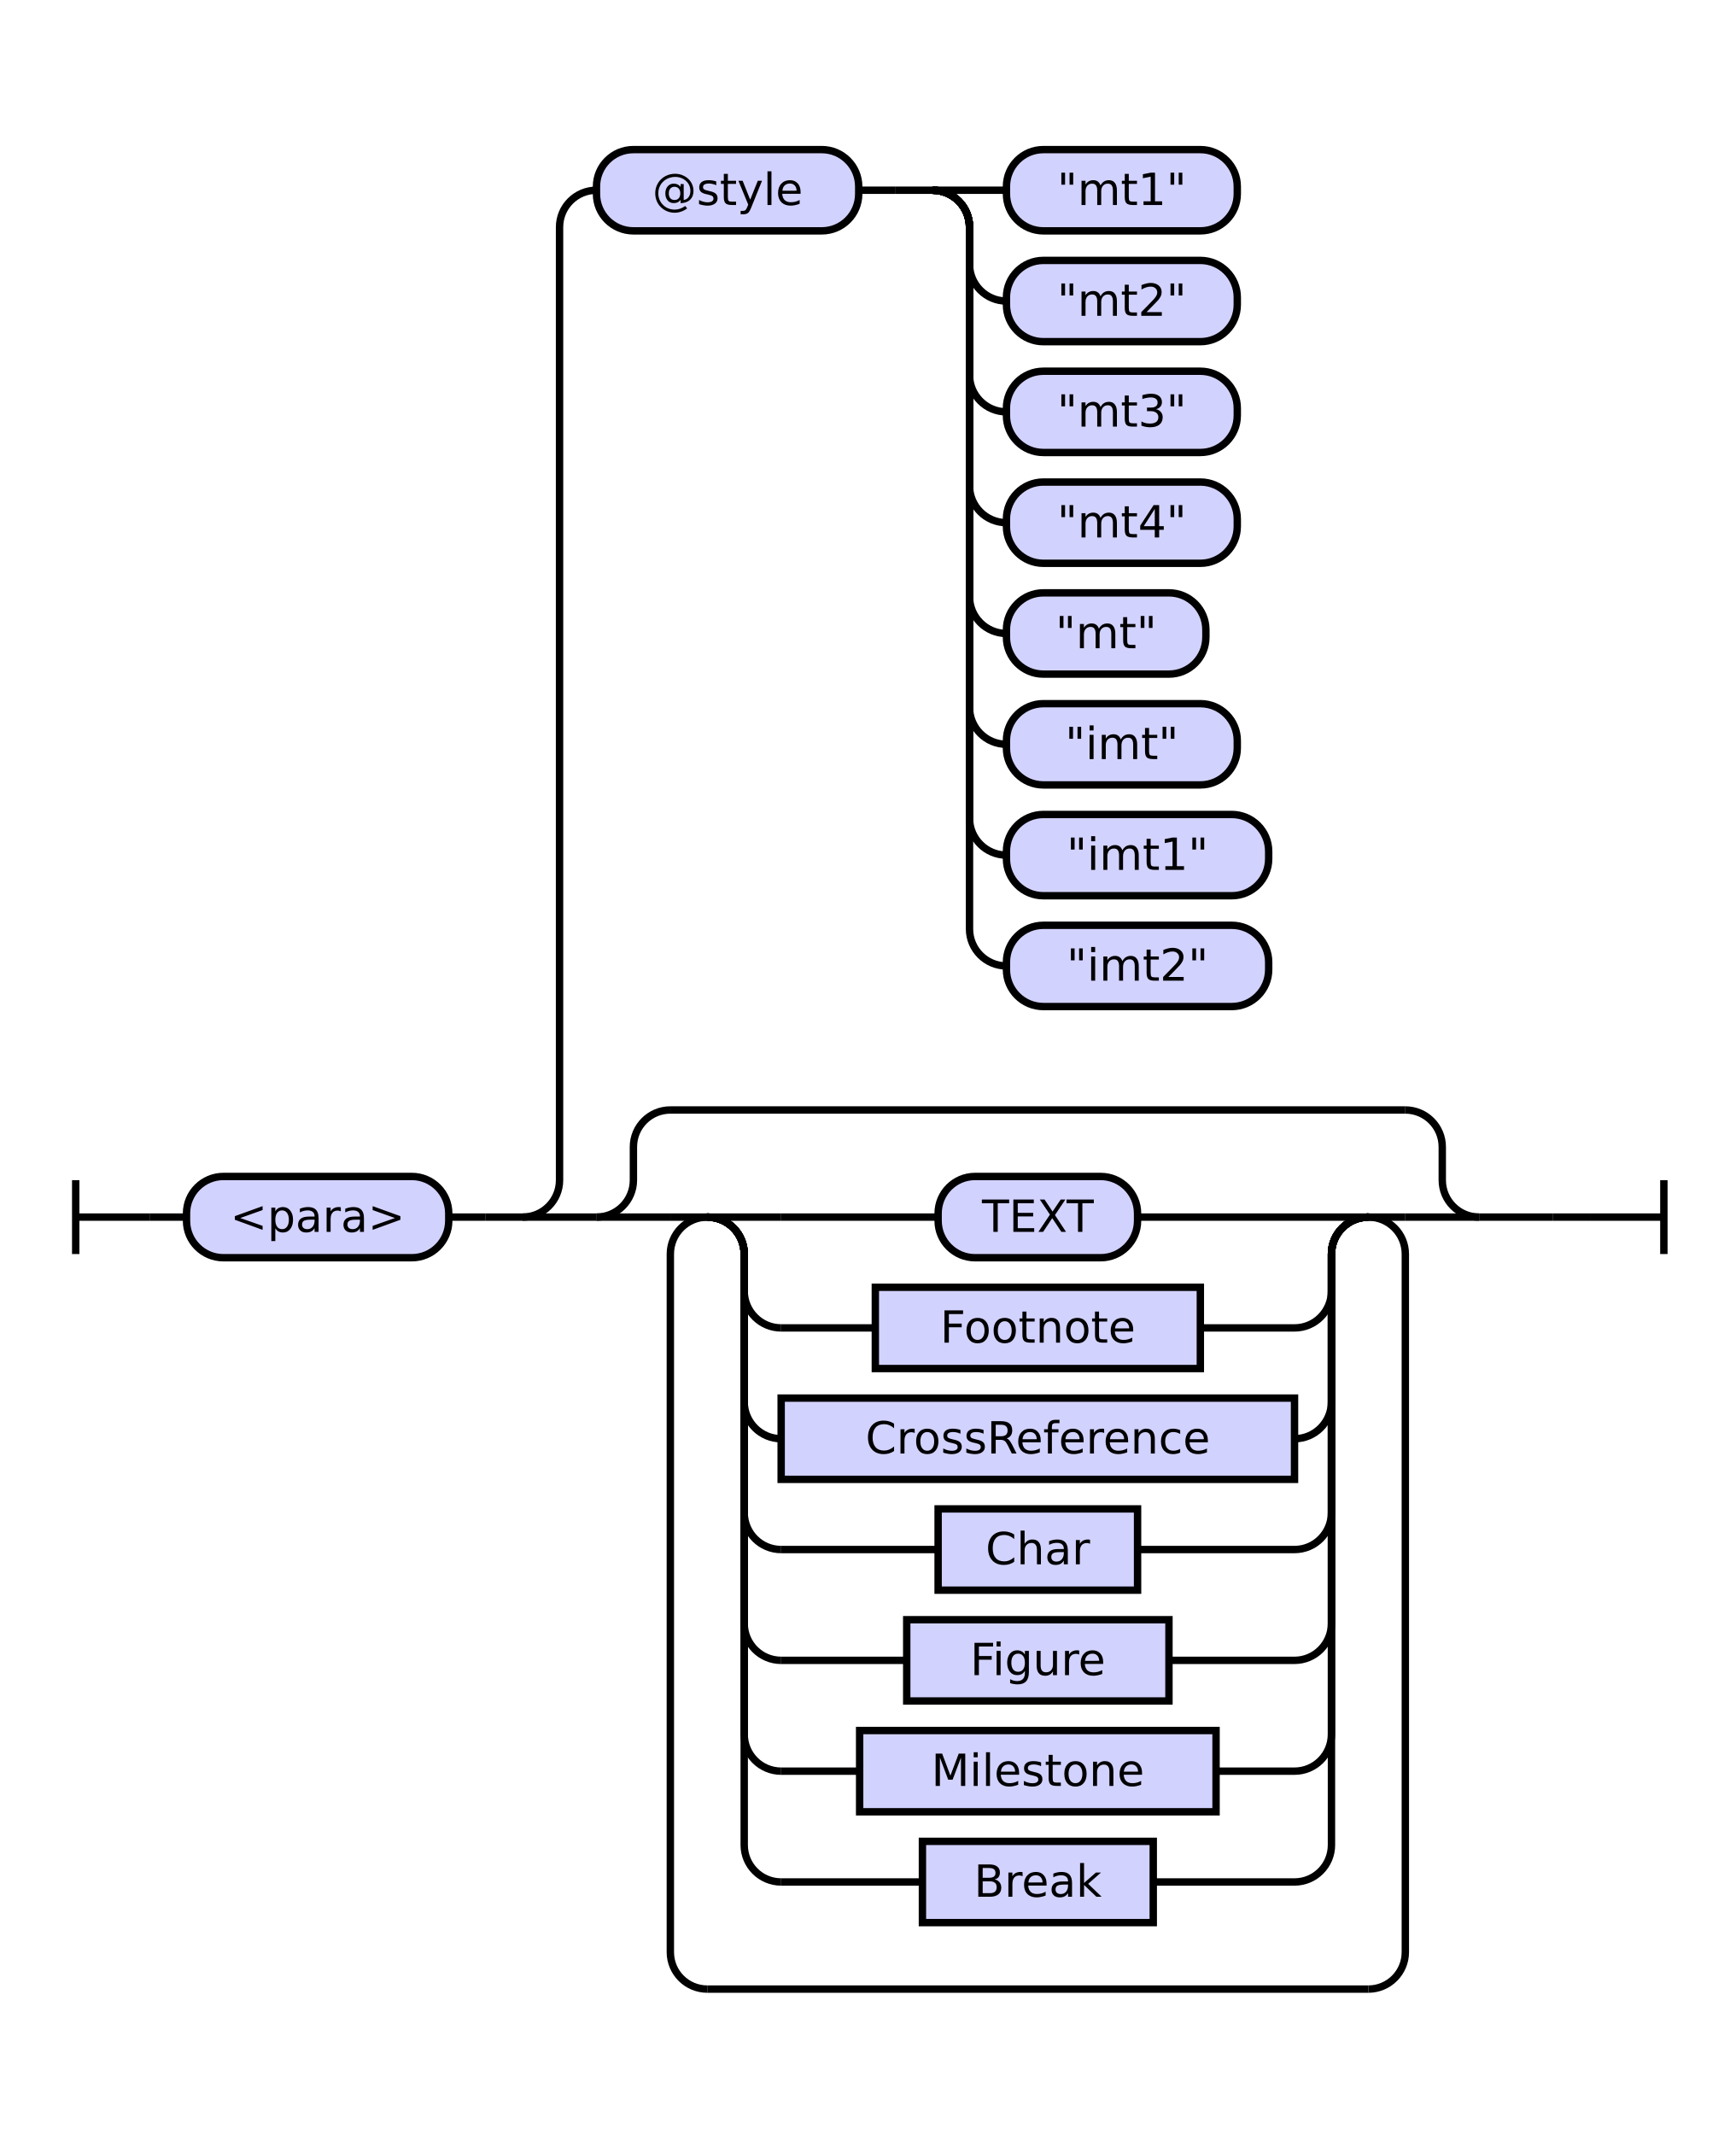
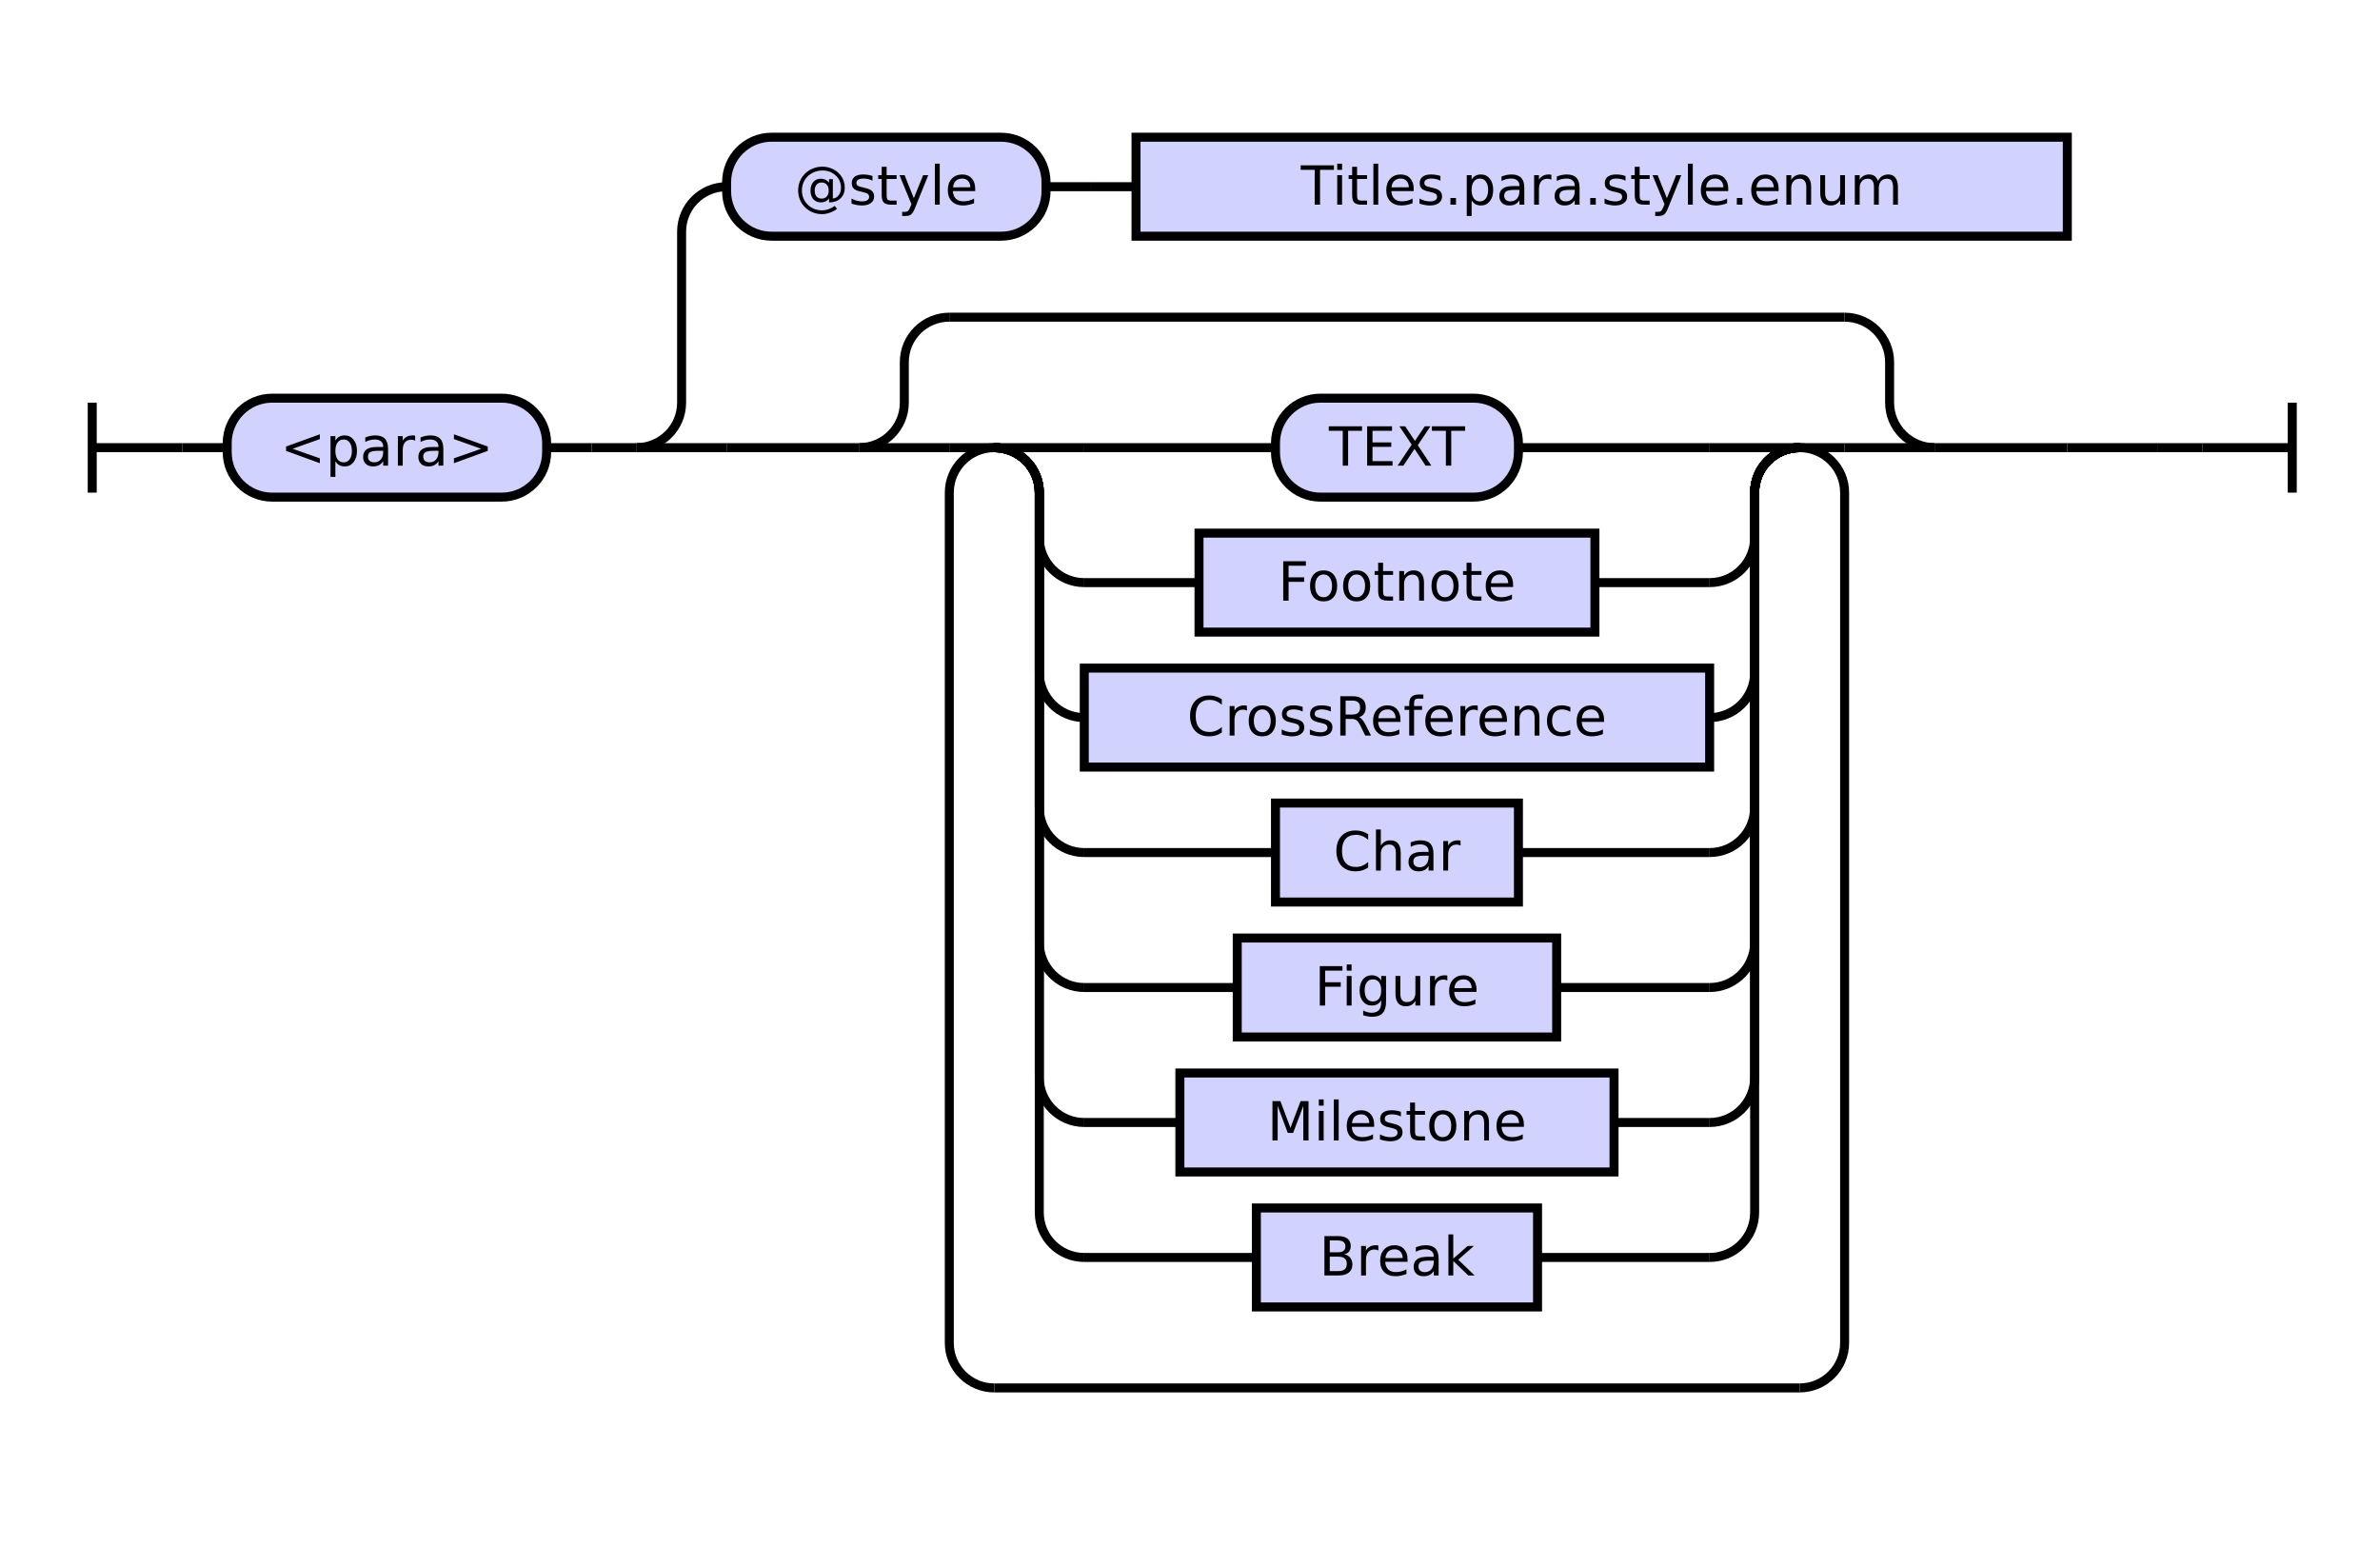
- <svg xmlns="http://www.w3.org/2000/svg" class="railroad-diagram" height="578" viewBox="0 0 470.0 578" width="470.0">
+ <svg xmlns="http://www.w3.org/2000/svg" class="railroad-diagram" height="348" viewBox="0 0 529.0 348" width="529.0">
  <g transform="translate(.5 .5)">
    <style>/*  */

    svg.railroad-diagram {
        background-color: hsl(30,20%,95%);
    }
    svg.railroad-diagram path {
        stroke-width: 2;
        stroke: black;
        fill: none;
    }
    svg.railroad-diagram text {
        font-size: 12px;
        text-anchor: middle;
        font-family: DejaVu Sans;
    }
    svg.railroad-diagram text.label {
        text-anchor:start;
    }
    svg.railroad-diagram text.comment {
        font-family: DejaVu Sans;
        font-size: 14px;
    }
    svg.railroad-diagram rect{
        stroke-width: 2;
        stroke: black;
        fill: rgb(210, 210, 255);
    }
    svg.railroad-diagram rect.group-box {
        stroke: gray;
        stroke-dasharray: 10 5;
        fill: none;
    }
    .terminal {
        font-family: DejaVu Sans;
    }
    svg.railroad-diagram g.altterminal rect {
        fill: rgb(251, 252, 207)
    }

/*  */
</style>
    <g>
-       <path d="M 20 319 v 20 m 0 -10 h 20" />
+       <path d="M 20 89 v 20 m 0 -10 h 20" />
    </g>
-     <path d="M 40 329 h 10" />
+     <path d="M 40 99 h 10" />
    <g>
-       <path d="M 50 329 h 0.0" />
-       <path d="M 420.0 329 h 0.0" />
+       <path d="M 50 99 h 0.0" />
+       <path d="M 479.0 99 h 0.0" />
      <g>
-         <path d="M 50.0 329 h 0.0" />
-         <path d="M 420.0 329 h 0.0" />
+         <path d="M 50.0 99 h 0.0" />
+         <path d="M 479.0 99 h 0.0" />
        <g class="terminal ">
-           <path d="M 50.0 329 h 0.0" />
-           <path d="M 121.0 329 h 0.0" />
-           <rect height="22" rx="10" ry="10" width="71.0" x="50.0" y="318" />
-           <text x="85.5" y="333">&lt;para&gt;</text>
+           <path d="M 50.0 99 h 0.0" />
+           <path d="M 121.0 99 h 0.0" />
+           <rect height="22" rx="10" ry="10" width="71.0" x="50.0" y="88" />
+           <text x="85.5" y="103">&lt;para&gt;</text>
        </g>
-         <path d="M 121.0 329 h 10" />
-         <path d="M 131.0 329 h 10" />
+         <path d="M 121.0 99 h 10" />
+         <path d="M 131.0 99 h 10" />
        <g>
-           <path d="M 141.0 329 h 0.0" />
-           <path d="M 420.0 329 h 0.0" />
-           <path d="M 141.0 329 a 10 10 0 0 0 10 -10 v -258 a 10 10 0 0 1 10 -10" />
+           <path d="M 141.0 99 h 0.0" />
+           <path d="M 479.0 99 h 0.0" />
+           <path d="M 141.0 99 a 10 10 0 0 0 10 -10 v -38 a 10 10 0 0 1 10 -10" />
          <g>
-             <path d="M 161.0 51 h 0.0" />
-             <path d="M 363.0 51 h 0.0" />
+             <path d="M 161.0 41 h 0.0" />
+             <path d="M 459.0 41 h 0.0" />
            <g class="terminal ">
-               <path d="M 161.0 51 h 0.0" />
-               <path d="M 232.0 51 h 0.0" />
-               <rect height="22" rx="10" ry="10" width="71.0" x="161.0" y="40" />
-               <text x="196.5" y="55">@style</text>
+               <path d="M 161.0 41 h 0.0" />
+               <path d="M 232.0 41 h 0.0" />
+               <rect height="22" rx="10" ry="10" width="71.0" x="161.0" y="30" />
+               <text x="196.5" y="45">@style</text>
            </g>
-             <path d="M 232.0 51 h 10" />
-             <path d="M 242.0 51 h 10" />
-             <g>
-               <path d="M 252.0 51 h 0.0" />
-               <path d="M 252.0 51 h 20" />
-               <g class="terminal ">
-                 <path d="M 272.0 51 h 0.0" />
-                 <path d="M 334.5 51 h 0.0" />
-                 <rect height="22" rx="10" ry="10" width="62.5" x="272.0" y="40" />
-                 <text x="303.25" y="55">"mt1"</text>
-               </g>
-               <path d="M 252.0 51 a 10 10 0 0 1 10 10 v 10 a 10 10 0 0 0 10 10" />
-               <g class="terminal ">
-                 <path d="M 272.0 81 h 0.0" />
-                 <path d="M 334.5 81 h 0.0" />
-                 <rect height="22" rx="10" ry="10" width="62.5" x="272.0" y="70" />
-                 <text x="303.25" y="85">"mt2"</text>
-               </g>
-               <path d="M 252.0 51 a 10 10 0 0 1 10 10 v 40 a 10 10 0 0 0 10 10" />
-               <g class="terminal ">
-                 <path d="M 272.0 111 h 0.0" />
-                 <path d="M 334.5 111 h 0.0" />
-                 <rect height="22" rx="10" ry="10" width="62.5" x="272.0" y="100" />
-                 <text x="303.25" y="115">"mt3"</text>
-               </g>
-               <path d="M 252.0 51 a 10 10 0 0 1 10 10 v 70 a 10 10 0 0 0 10 10" />
-               <g class="terminal ">
-                 <path d="M 272.0 141 h 0.0" />
-                 <path d="M 334.5 141 h 0.0" />
-                 <rect height="22" rx="10" ry="10" width="62.5" x="272.0" y="130" />
-                 <text x="303.25" y="145">"mt4"</text>
-               </g>
-               <path d="M 252.0 51 a 10 10 0 0 1 10 10 v 100 a 10 10 0 0 0 10 10" />
-               <g class="terminal ">
-                 <path d="M 272.0 171 h 0.0" />
-                 <path d="M 326.0 171 h 0.0" />
-                 <rect height="22" rx="10" ry="10" width="54.0" x="272.0" y="160" />
-                 <text x="299.0" y="175">"mt"</text>
-               </g>
-               <path d="M 252.0 51 a 10 10 0 0 1 10 10 v 130 a 10 10 0 0 0 10 10" />
-               <g class="terminal ">
-                 <path d="M 272.0 201 h 0.0" />
-                 <path d="M 334.5 201 h 0.0" />
-                 <rect height="22" rx="10" ry="10" width="62.5" x="272.0" y="190" />
-                 <text x="303.25" y="205">"imt"</text>
-               </g>
-               <path d="M 252.0 51 a 10 10 0 0 1 10 10 v 160 a 10 10 0 0 0 10 10" />
-               <g class="terminal ">
-                 <path d="M 272.0 231 h 0.0" />
-                 <path d="M 343.0 231 h 0.0" />
-                 <rect height="22" rx="10" ry="10" width="71.0" x="272.0" y="220" />
-                 <text x="307.5" y="235">"imt1"</text>
-               </g>
-               <path d="M 252.0 51 a 10 10 0 0 1 10 10 v 190 a 10 10 0 0 0 10 10" />
-               <g class="terminal ">
-                 <path d="M 272.0 261 h 0.0" />
-                 <path d="M 343.0 261 h 0.0" />
-                 <rect height="22" rx="10" ry="10" width="71.0" x="272.0" y="250" />
-                 <text x="307.5" y="265">"imt2"</text>
-               </g>
+             <path d="M 232.0 41 h 10" />
+             <path d="M 242.0 41 h 10" />
+             <g class="non-terminal ">
+               <path d="M 252.0 41 h 0.0" />
+               <path d="M 459.0 41 h 0.0" />
+               <rect height="22" width="207.0" x="252.0" y="30" />
+               <text x="355.5" y="45">Titles.para.style.enum</text>
            </g>
          </g>
-           <path d="M 141.0 329 h 20" />
+           <path d="M 141.0 99 h 20" />
          <g>
-             <path d="M 161.0 329 h 0.0" />
-             <path d="M 400.0 329 h 0.0" />
-             <path d="M 161.0 329 a 10 10 0 0 0 10 -10 v -9 a 10 10 0 0 1 10 -10" />
+             <path d="M 161.0 99 h 29.5" />
+             <path d="M 429.5 99 h 29.5" />
+             <path d="M 190.5 99 a 10 10 0 0 0 10 -10 v -9 a 10 10 0 0 1 10 -10" />
            <g>
-               <path d="M 181.0 300 h 199.0" />
+               <path d="M 210.5 70 h 199.0" />
            </g>
-             <path d="M 380.0 300 a 10 10 0 0 1 10 10 v 9 a 10 10 0 0 0 10 10" />
-             <path d="M 161.0 329 h 20" />
+             <path d="M 409.5 70 a 10 10 0 0 1 10 10 v 9 a 10 10 0 0 0 10 10" />
+             <path d="M 190.5 99 h 20" />
            <g>
-               <path d="M 181.0 329 h 0.0" />
-               <path d="M 380.0 329 h 0.0" />
-               <path d="M 181.0 329 h 10" />
+               <path d="M 210.5 99 h 0.0" />
+               <path d="M 409.5 99 h 0.0" />
+               <path d="M 210.5 99 h 10" />
              <g>
-                 <path d="M 191.0 329 h 0.0" />
-                 <path d="M 370.0 329 h 0.0" />
-                 <path d="M 191.0 329 h 20" />
+                 <path d="M 220.5 99 h 0.0" />
+                 <path d="M 399.5 99 h 0.0" />
+                 <path d="M 220.5 99 h 20" />
                <g class="terminal ">
-                   <path d="M 211.0 329 h 42.5" />
-                   <path d="M 307.5 329 h 42.5" />
-                   <rect height="22" rx="10" ry="10" width="54.0" x="253.5" y="318" />
-                   <text x="280.5" y="333">TEXT</text>
+                   <path d="M 240.5 99 h 42.5" />
+                   <path d="M 337.0 99 h 42.5" />
+                   <rect height="22" rx="10" ry="10" width="54.0" x="283.0" y="88" />
+                   <text x="310.0" y="103">TEXT</text>
                </g>
-                 <path d="M 350.0 329 h 20" />
-                 <path d="M 191.0 329 a 10 10 0 0 1 10 10 v 10 a 10 10 0 0 0 10 10" />
+                 <path d="M 379.5 99 h 20" />
+                 <path d="M 220.5 99 a 10 10 0 0 1 10 10 v 10 a 10 10 0 0 0 10 10" />
                <g class="non-terminal ">
-                   <path d="M 211.0 359 h 25.5" />
-                   <path d="M 324.5 359 h 25.5" />
-                   <rect height="22" width="88.0" x="236.5" y="348" />
-                   <text x="280.5" y="363">Footnote</text>
+                   <path d="M 240.5 129 h 25.5" />
+                   <path d="M 354.0 129 h 25.5" />
+                   <rect height="22" width="88.0" x="266.0" y="118" />
+                   <text x="310.0" y="133">Footnote</text>
                </g>
-                 <path d="M 350.0 359 a 10 10 0 0 0 10 -10 v -10 a 10 10 0 0 1 10 -10" />
-                 <path d="M 191.0 329 a 10 10 0 0 1 10 10 v 40 a 10 10 0 0 0 10 10" />
+                 <path d="M 379.5 129 a 10 10 0 0 0 10 -10 v -10 a 10 10 0 0 1 10 -10" />
+                 <path d="M 220.5 99 a 10 10 0 0 1 10 10 v 40 a 10 10 0 0 0 10 10" />
                <g class="non-terminal ">
-                   <path d="M 211.0 389 h 0.0" />
-                   <path d="M 350.0 389 h 0.0" />
-                   <rect height="22" width="139.0" x="211.0" y="378" />
-                   <text x="280.5" y="393">CrossReference</text>
+                   <path d="M 240.5 159 h 0.0" />
+                   <path d="M 379.5 159 h 0.0" />
+                   <rect height="22" width="139.0" x="240.5" y="148" />
+                   <text x="310.0" y="163">CrossReference</text>
                </g>
-                 <path d="M 350.0 389 a 10 10 0 0 0 10 -10 v -40 a 10 10 0 0 1 10 -10" />
-                 <path d="M 191.0 329 a 10 10 0 0 1 10 10 v 70 a 10 10 0 0 0 10 10" />
+                 <path d="M 379.5 159 a 10 10 0 0 0 10 -10 v -40 a 10 10 0 0 1 10 -10" />
+                 <path d="M 220.5 99 a 10 10 0 0 1 10 10 v 70 a 10 10 0 0 0 10 10" />
                <g class="non-terminal ">
-                   <path d="M 211.0 419 h 42.5" />
-                   <path d="M 307.5 419 h 42.5" />
-                   <rect height="22" width="54.0" x="253.5" y="408" />
-                   <text x="280.5" y="423">Char</text>
+                   <path d="M 240.5 189 h 42.5" />
+                   <path d="M 337.0 189 h 42.5" />
+                   <rect height="22" width="54.0" x="283.0" y="178" />
+                   <text x="310.0" y="193">Char</text>
                </g>
-                 <path d="M 350.0 419 a 10 10 0 0 0 10 -10 v -70 a 10 10 0 0 1 10 -10" />
-                 <path d="M 191.0 329 a 10 10 0 0 1 10 10 v 100 a 10 10 0 0 0 10 10" />
+                 <path d="M 379.5 189 a 10 10 0 0 0 10 -10 v -70 a 10 10 0 0 1 10 -10" />
+                 <path d="M 220.5 99 a 10 10 0 0 1 10 10 v 100 a 10 10 0 0 0 10 10" />
                <g class="non-terminal ">
-                   <path d="M 211.0 449 h 34.0" />
-                   <path d="M 316.0 449 h 34.0" />
-                   <rect height="22" width="71.0" x="245.0" y="438" />
-                   <text x="280.5" y="453">Figure</text>
+                   <path d="M 240.5 219 h 34.0" />
+                   <path d="M 345.5 219 h 34.0" />
+                   <rect height="22" width="71.0" x="274.5" y="208" />
+                   <text x="310.0" y="223">Figure</text>
                </g>
-                 <path d="M 350.0 449 a 10 10 0 0 0 10 -10 v -100 a 10 10 0 0 1 10 -10" />
-                 <path d="M 191.0 329 a 10 10 0 0 1 10 10 v 130 a 10 10 0 0 0 10 10" />
+                 <path d="M 379.5 219 a 10 10 0 0 0 10 -10 v -100 a 10 10 0 0 1 10 -10" />
+                 <path d="M 220.5 99 a 10 10 0 0 1 10 10 v 130 a 10 10 0 0 0 10 10" />
                <g class="non-terminal ">
-                   <path d="M 211.0 479 h 21.25" />
-                   <path d="M 328.75 479 h 21.25" />
-                   <rect height="22" width="96.5" x="232.25" y="468" />
-                   <text x="280.5" y="483">Milestone</text>
+                   <path d="M 240.5 249 h 21.25" />
+                   <path d="M 358.25 249 h 21.25" />
+                   <rect height="22" width="96.5" x="261.75" y="238" />
+                   <text x="310.0" y="253">Milestone</text>
                </g>
-                 <path d="M 350.0 479 a 10 10 0 0 0 10 -10 v -130 a 10 10 0 0 1 10 -10" />
-                 <path d="M 191.0 329 a 10 10 0 0 1 10 10 v 160 a 10 10 0 0 0 10 10" />
+                 <path d="M 379.5 249 a 10 10 0 0 0 10 -10 v -130 a 10 10 0 0 1 10 -10" />
+                 <path d="M 220.5 99 a 10 10 0 0 1 10 10 v 160 a 10 10 0 0 0 10 10" />
                <g class="non-terminal ">
-                   <path d="M 211.0 509 h 38.25" />
-                   <path d="M 311.75 509 h 38.25" />
-                   <rect height="22" width="62.5" x="249.25" y="498" />
-                   <text x="280.5" y="513">Break</text>
+                   <path d="M 240.5 279 h 38.25" />
+                   <path d="M 341.25 279 h 38.25" />
+                   <rect height="22" width="62.5" x="278.75" y="268" />
+                   <text x="310.0" y="283">Break</text>
                </g>
-                 <path d="M 350.0 509 a 10 10 0 0 0 10 -10 v -160 a 10 10 0 0 1 10 -10" />
+                 <path d="M 379.5 279 a 10 10 0 0 0 10 -10 v -160 a 10 10 0 0 1 10 -10" />
              </g>
-               <path d="M 370.0 329 h 10" />
-               <path d="M 191.0 329 a 10 10 0 0 0 -10 10 v 189 a 10 10 0 0 0 10 10" />
+               <path d="M 399.5 99 h 10" />
+               <path d="M 220.5 99 a 10 10 0 0 0 -10 10 v 189 a 10 10 0 0 0 10 10" />
              <g>
-                 <path d="M 191.0 538 h 179.0" />
+                 <path d="M 220.5 308 h 179.0" />
              </g>
-               <path d="M 370.0 538 a 10 10 0 0 0 10 -10 v -189 a 10 10 0 0 0 -10 -10" />
+               <path d="M 399.5 308 a 10 10 0 0 0 10 -10 v -189 a 10 10 0 0 0 -10 -10" />
            </g>
-             <path d="M 380.0 329 h 20" />
+             <path d="M 409.5 99 h 20" />
          </g>
-           <path d="M 400.0 329 h 20" />
+           <path d="M 459.0 99 h 20" />
        </g>
      </g>
    </g>
-     <path d="M 420.0 329 h 10" />
-     <path d="M 430.0 329 h 20 m 0 -10 v 20" />
+     <path d="M 479.0 99 h 10" />
+     <path d="M 489.0 99 h 20 m 0 -10 v 20" />
  </g>
</svg>
